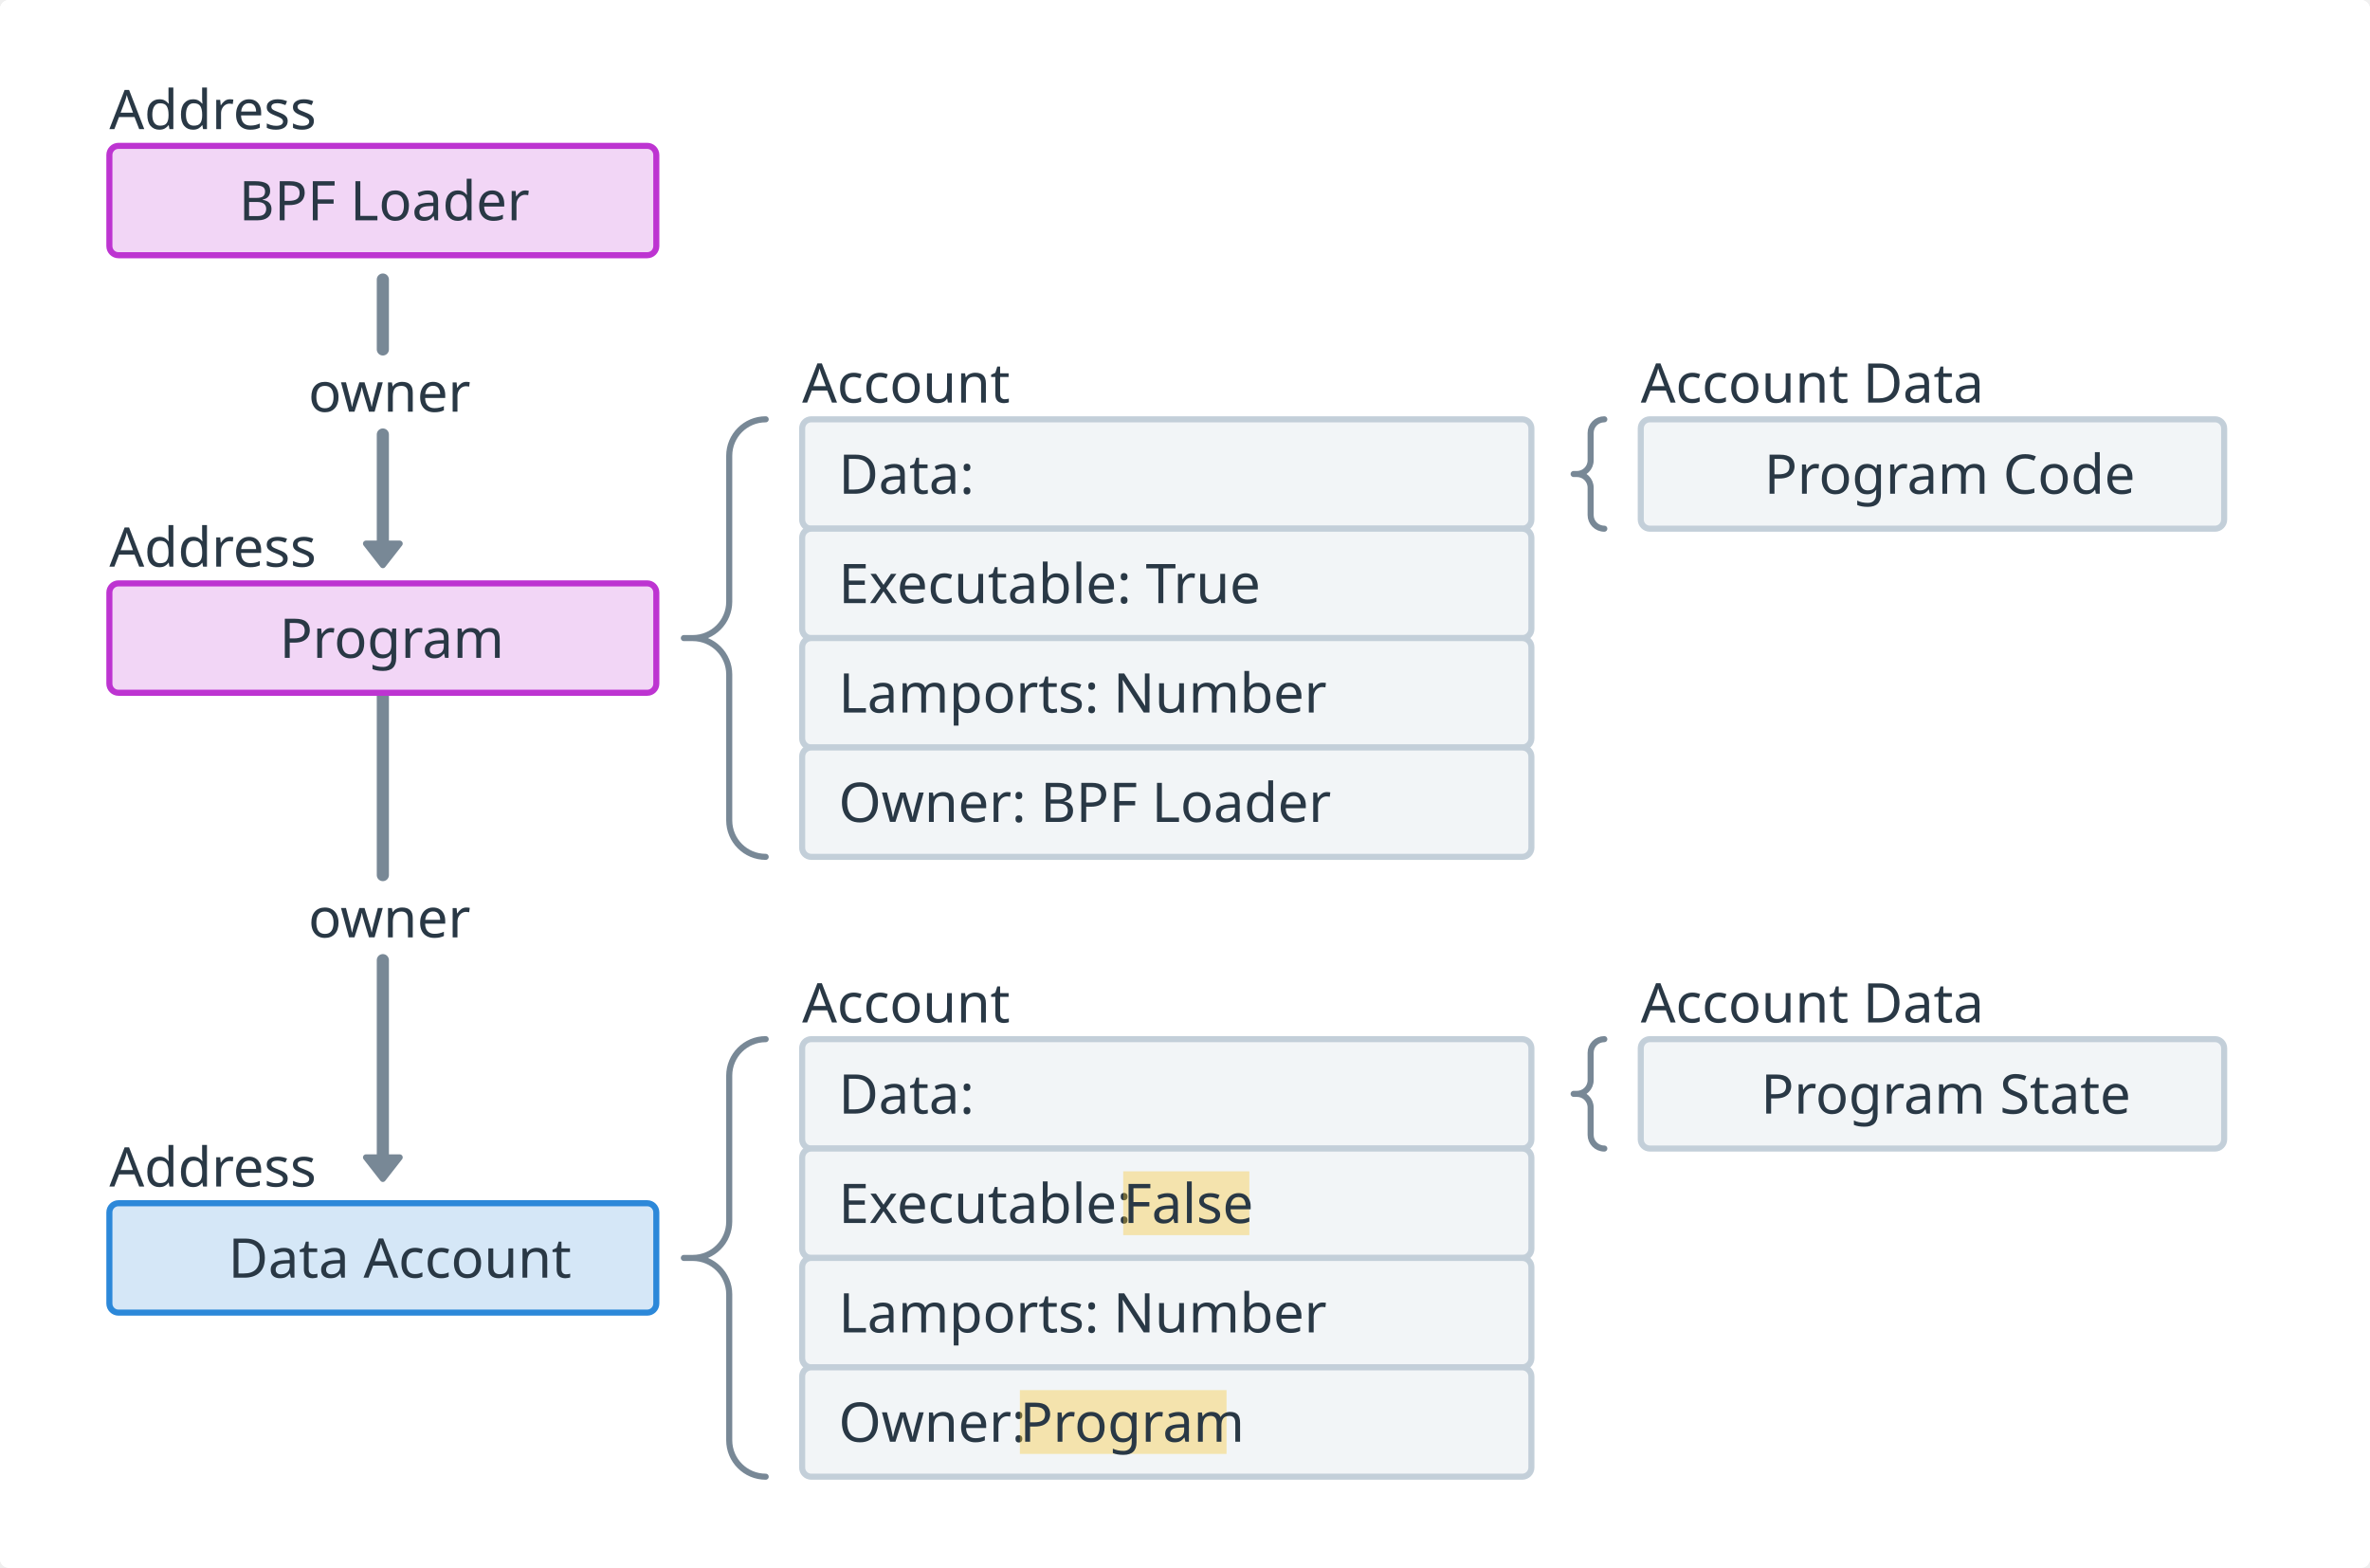
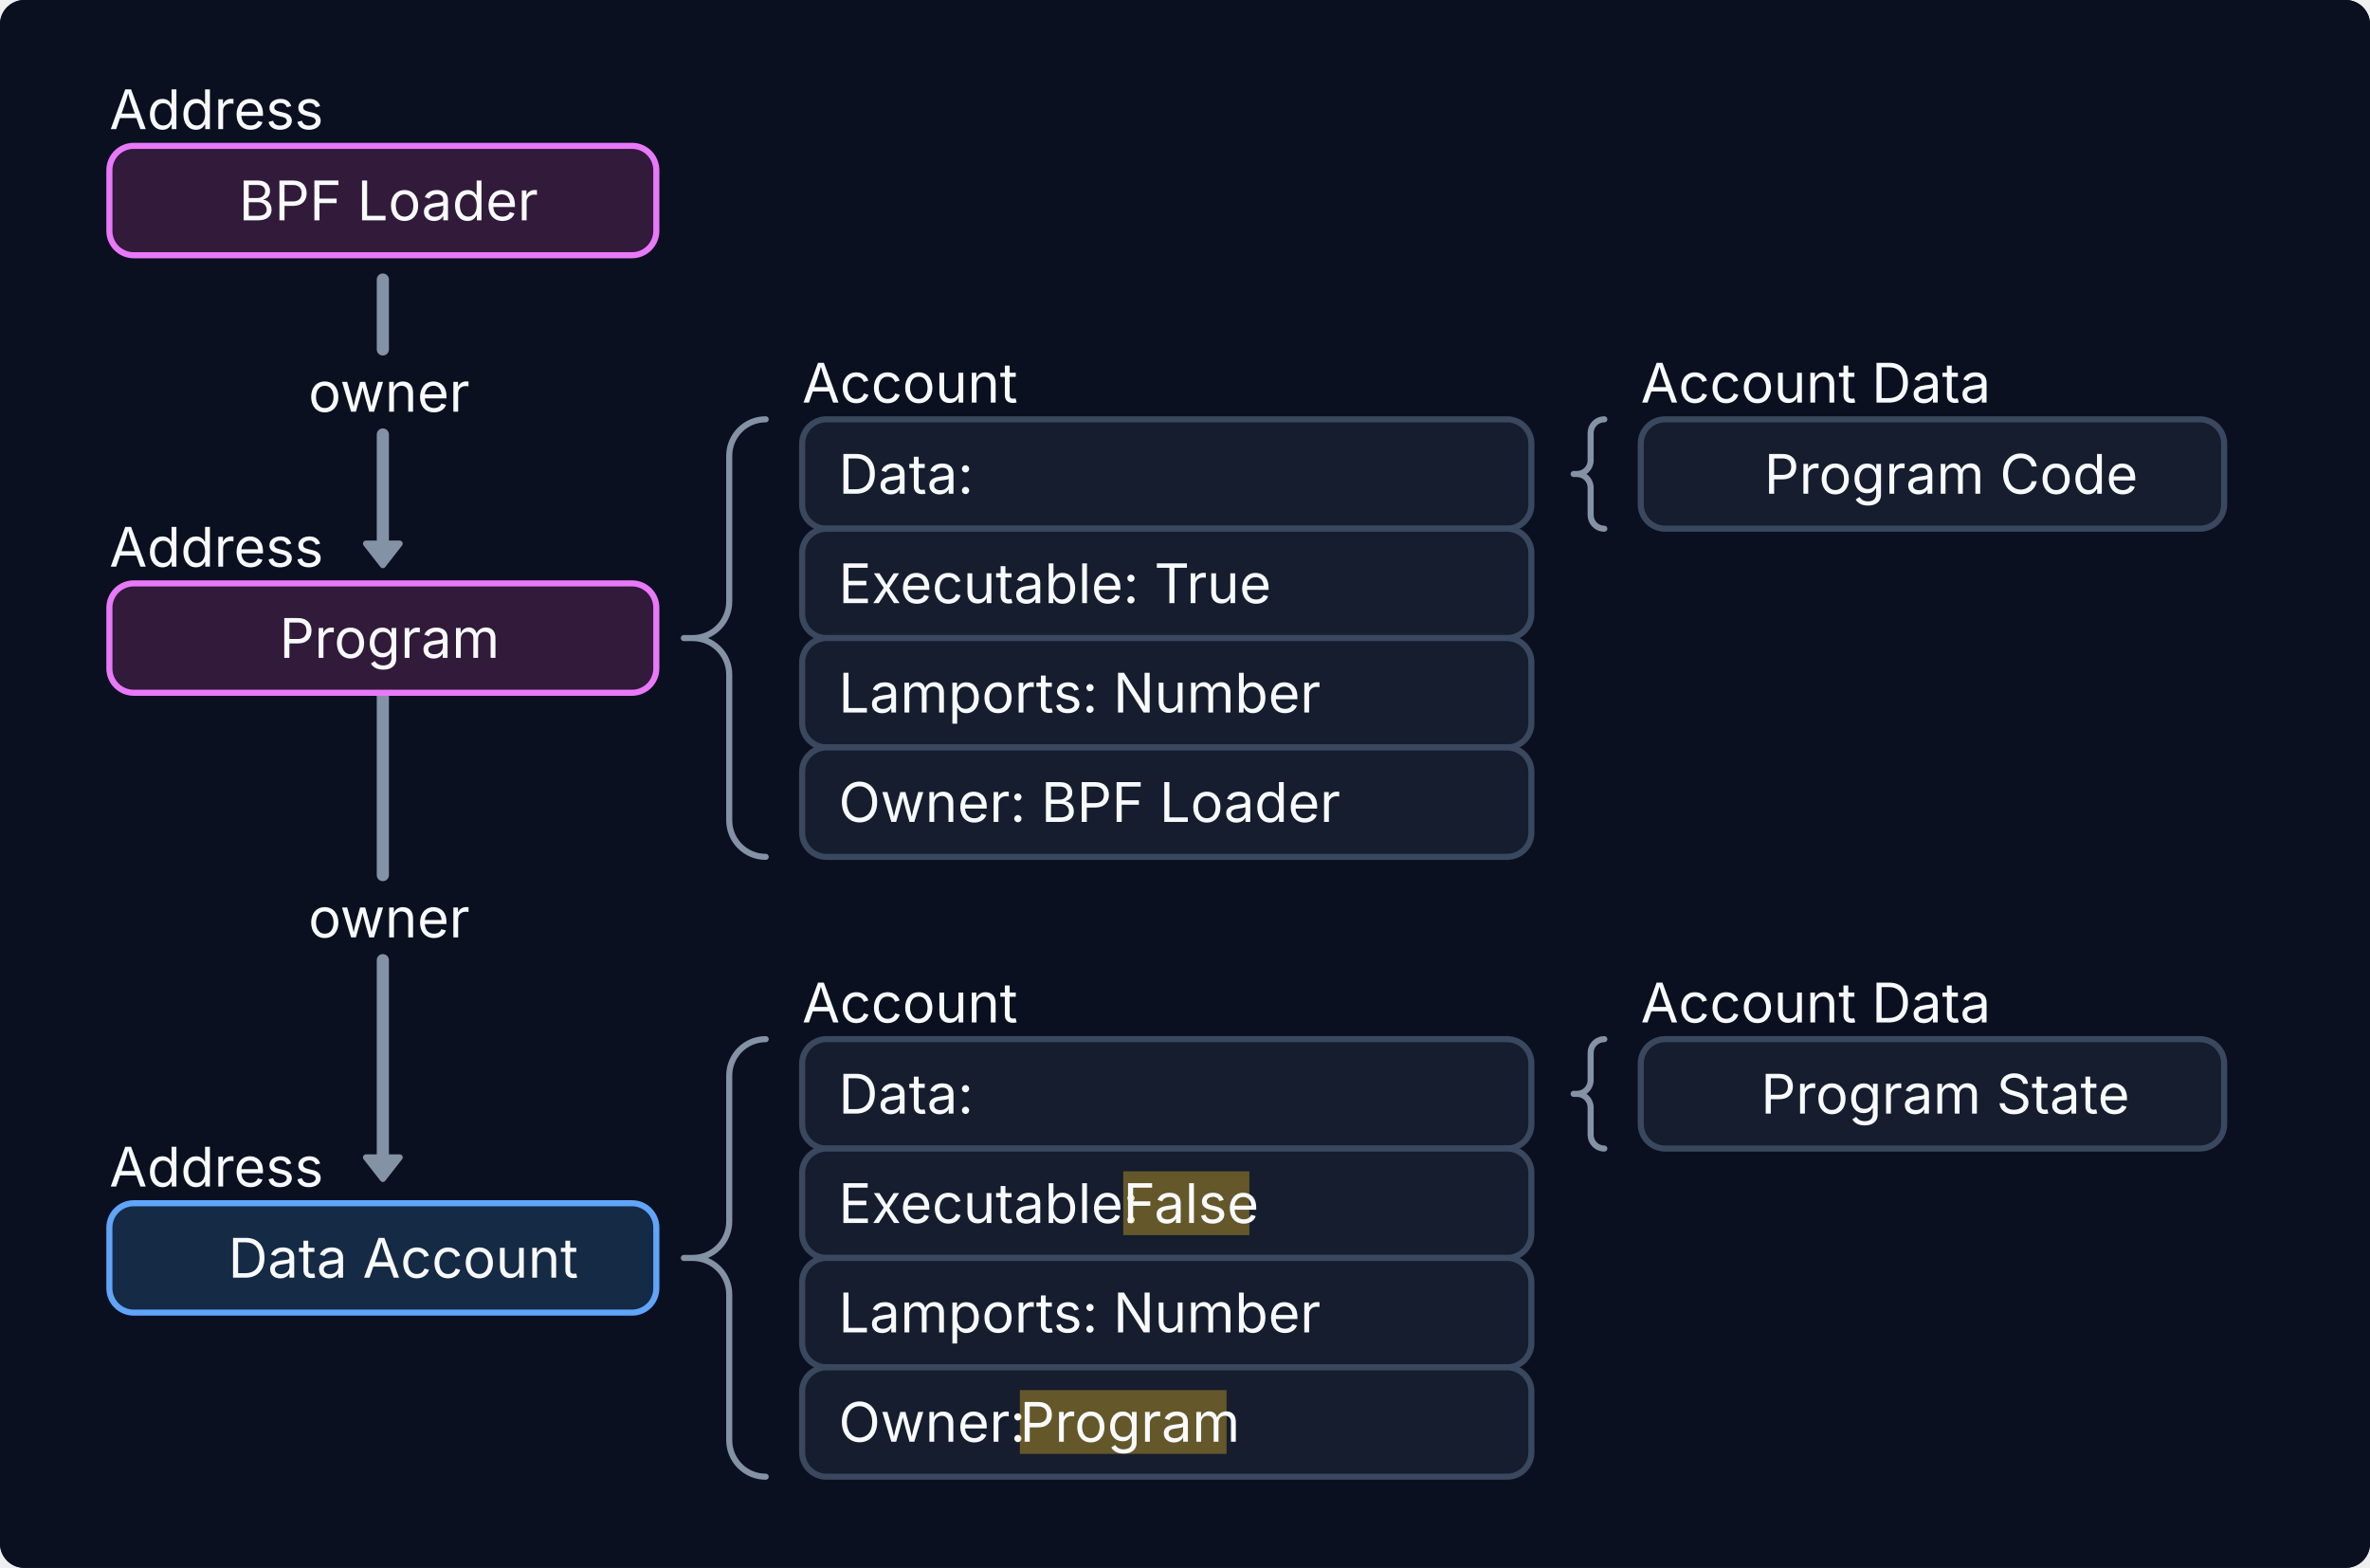
<svg xmlns="http://www.w3.org/2000/svg" version="1.1" viewBox="-168 72 780 516" width="780px" height="516px">
  <defs>
-     <style>@font-face{
-     font-family:"DIN Next";
-     font-weight: 400;
-     src:url("https://whimsical.com/fonts/139e8e25-0eea-4cb4-a5d4-79048803e73d.eot?#iefix");
-     src:url("https://whimsical.com/fonts/139e8e25-0eea-4cb4-a5d4-79048803e73d.eot?#iefix") format("eot"),url("https://whimsical.com/fonts/094b15e3-94bd-435b-a595-d40edfde661a.woff2") format("woff2"),url("https://whimsical.com/fonts/7e5fbe11-4858-4bd1-9ec6-a1d9f9d227aa.woff") format("woff"),url("https://whimsical.com/fonts/0f11eff9-9f05-46f5-9703-027c510065d7.ttf") format("truetype"),url("https://whimsical.com/fonts/48b61978-3f30-4274-823c-5cdcd1876918.svg#48b61978-3f30-4274-823c-5cdcd1876918") format("svg");
- }
- @font-face{
-     font-family:"DIN Next";
-     font-weight: 400;
-     font-style: italic;
-     src:url("https://whimsical.com/fonts/df24d5e8-5087-42fd-99b1-b16042d666c8.eot?#iefix");
-     src:url("https://whimsical.com/fonts/df24d5e8-5087-42fd-99b1-b16042d666c8.eot?#iefix") format("eot"),url("https://whimsical.com/fonts/46251881-ffe9-4bfb-99c7-d6ce3bebaf3e.woff2") format("woff2"),url("https://whimsical.com/fonts/790ebbf2-62c5-4a32-946f-99d405f9243e.woff") format("woff"),url("https://whimsical.com/fonts/d28199e6-0f4a-42df-97f4-606701c6f75a.ttf") format("truetype"),url("https://whimsical.com/fonts/37a462c0-d86e-492c-b9ab-35e6bd417f6c.svg#37a462c0-d86e-492c-b9ab-35e6bd417f6c") format("svg");
- }
- @font-face{
-     font-weight: 500;
-     font-family:"DIN Next";
-     src:url("https://whimsical.com/fonts/c5b058fc-55ce-4e06-a175-5c7d9a7e90f4.eot?#iefix");
-     src:url("https://whimsical.com/fonts/c5b058fc-55ce-4e06-a175-5c7d9a7e90f4.eot?#iefix") format("eot"),url("https://whimsical.com/fonts/7b29ae40-30ff-4f99-a2b9-cde88669fa2f.woff2") format("woff2"),url("https://whimsical.com/fonts/bf73077c-e354-4562-a085-f4703eb1d653.woff") format("woff"),url("https://whimsical.com/fonts/0ffa6947-5317-4d07-b525-14d08a028821.ttf") format("truetype"),url("https://whimsical.com/fonts/9e423e45-5450-4991-a157-dbe6cf61eb4e.svg#9e423e45-5450-4991-a157-dbe6cf61eb4e") format("svg");
- }
- @font-face{
-     font-family:"DIN Next";
-     font-weight: 500;
-     font-style: italic;
-     src:url("https://whimsical.com/fonts/9897c008-fd65-48a4-afc7-36de2fea97b9.eot?#iefix");
-     src:url("https://whimsical.com/fonts/9897c008-fd65-48a4-afc7-36de2fea97b9.eot?#iefix") format("eot"),url("https://whimsical.com/fonts/c7717981-647d-4b76-8817-33062e42d11f.woff2") format("woff2"),url("https://whimsical.com/fonts/b852cd4c-1255-40b1-a2be-73a9105b0155.woff") format("woff"),url("https://whimsical.com/fonts/821b00ad-e741-4e2d-af1a-85594367c8a2.ttf") format("truetype"),url("https://whimsical.com/fonts/d3e3b689-a6b0-45f2-b279-f5e194f87409.svg#d3e3b689-a6b0-45f2-b279-f5e194f87409") format("svg");
- }
- @font-face{
-     font-weight: 700;
-     font-family:"DIN Next";
-     src:url("https://whimsical.com/fonts/81cd3b08-fd39-4ae3-8d05-9d24709eba84.eot?#iefix");
-     src:url("https://whimsical.com/fonts/81cd3b08-fd39-4ae3-8d05-9d24709eba84.eot?#iefix") format("eot"),url("https://whimsical.com/fonts/31704504-4671-47a6-a61e-397f07410d91.woff2") format("woff2"),url("https://whimsical.com/fonts/b8a280da-481f-44a0-8d9c-1bc64bd7227c.woff") format("woff"),url("https://whimsical.com/fonts/276d122a-0fab-447b-9fc0-5d7fb0eafce2.ttf") format("truetype"),url("https://whimsical.com/fonts/8fb8273a-8213-4928-808b-b5bfaf3fd7e9.svg#8fb8273a-8213-4928-808b-b5bfaf3fd7e9") format("svg");
- }
- @font-face{
-     font-family:"DIN Next";
-     font-weight: 700;
-     font-style: italic;
-     src:url("https://whimsical.com/fonts/00cc6df3-ed32-4004-8dd8-1c576600a408.eot?#iefix");
-     src:url("https://whimsical.com/fonts/00cc6df3-ed32-4004-8dd8-1c576600a408.eot?#iefix") format("eot"),url("https://whimsical.com/fonts/4132c4c8-680c-4d6d-9251-a2da38503bbd.woff2") format("woff2"),url("https://whimsical.com/fonts/366401fe-6df4-47be-8f55-8a411cff0dd2.woff") format("woff"),url("https://whimsical.com/fonts/dbe4f7ba-fc16-44a6-a577-571620e9edaf.ttf") format("truetype"),url("https://whimsical.com/fonts/f874edca-ee87-4ccf-8b1d-921fbc3c1c36.svg#f874edca-ee87-4ccf-8b1d-921fbc3c1c36") format("svg");
- }
- 
- @font-face {
-     font-family: 'PFDINMonoPro';
-     src:url('https://whimsical.com/fonts/PFDINMonoPro-Regular.woff') format('woff');
-     font-weight: 400;
- }
- @font-face {
-     font-family: 'PFDINMonoPro';
-     src:url('https://whimsical.com/fonts/PFDINMonoPro-Italic.woff') format('woff');
-     font-style: italic;
-     font-weight: 400;
- }
- @font-face {
-     font-family: 'PFDINMonoPro';
-     src:url('https://whimsical.com/fonts/PFDINMonoPro-Bold.woff') format('woff');
-     font-weight: 700;
- }
- @font-face {
-     font-family: 'PFDINMonoPro';
-     src:url('https://whimsical.com/fonts/PFDINMonoPro-BoldItalic.woff') format('woff');
-     font-style: italic;
-     font-weight: 700;
- }
- * {-webkit-font-smoothing: auto; -moz-osx-font-smoothing: auto;}@media print { svg { width: 100%; height: 100%; } }</style>
+     <style>text{font-family:Diatype,Inter,ui-sans-serif,system-ui,sans-serif}</style>
    <g>
      <filter id="white-fill-shadow" y="-50%" height="200%">
        <feDropShadow dx="0" dy="2" stdDeviation="6" flood-opacity="0.03" flood-color="#000000" />
      </filter>
      <filter id="light-gray-fill-shadow" y="-50%" height="200%">
        <feDropShadow dx="0" dy="2" stdDeviation="6" flood-opacity="0.09" flood-color="#000000" />
      </filter>
      <filter id="yellow-fill-shadow" y="-50%" height="200%">
        <feDropShadow dx="0" dy="2" stdDeviation="6" flood-opacity="0.12" flood-color="#000000" />
      </filter>
      <filter id="fill-shadow" y="-50%" height="200%">
        <feDropShadow dx="0" dy="2" stdDeviation="6" flood-opacity="0.16" flood-color="#000000" />
      </filter>
      <filter id="frame-shadow" y="-50%" height="200%">
        <feDropShadow dx="0" dy="3" stdDeviation="8" flood-opacity="0.06" flood-color="#000000" />
      </filter>
      <filter id="button-shadow" y="-50%" height="200%">
        <feDropShadow dx="0" dy="2" stdDeviation="6" flood-opacity="0.03" flood-color="#000000" />
      </filter>
      <filter id="button-hover-shadow" y="-50%" height="200%">
        <feDropShadow dx="0" dy="2" stdDeviation="6" flood-opacity="0.08" flood-color="#000000" />
      </filter>
      <filter id="badge-shadow" y="-50%" height="200%">
        <feDropShadow dx="0" dy="2" stdDeviation="6" flood-opacity="0.08" flood-color="#000000" />
      </filter>
    </g>
  </defs>
  <g>
-     <rect x="-168" y="72" width="780" height="516" rx="3" ry="3" fill="#FFFFFF" filter="url(#white-fill-shadow)" />
+     <rect x="-168" y="72" width="780" height="516" rx="8" ry="8" fill="#0b1020" filter="url(#white-fill-shadow)" />
    <g>
-       <rect x="-168" y="72" width="780" height="516" rx="3" ry="3" fill="#FFFFFF" />
+       <rect x="-168" y="72" width="780" height="516" rx="8" ry="8" fill="#0b1020" />
    </g>
    <g>
      <g>
        <g class="content">
          <g>
            <g>
              <g>
                <g>
                  <g />
-                   <text fill="#293845" hover-props="{}">
-                     <tspan x="96" y="348.5" font-family="DIN Next, system-ui, sans-serif" font-size="18" font-style="normal" font-weight="normal">Account</tspan>
-                   </text>
-                 </g>
-               </g>
-             </g>
-           </g>
-         </g>
-       </g>
-       <g>
-         <g class="content">
-           <g>
-             <g>
-               <g>
-                 <g>
-                   <g />
-                   <text fill="#293845" hover-props="{}">
-                     <tspan x="-132" y="258.5" font-family="DIN Next, system-ui, sans-serif" font-size="18" font-style="normal" font-weight="normal">Address</tspan>
-                   </text>
-                 </g>
-               </g>
-             </g>
-           </g>
-         </g>
-       </g>
-       <g>
-         <g class="content">
-           <g>
-             <g>
-               <g>
-                 <g>
-                   <g />
-                   <text fill="#293845" hover-props="{}">
-                     <tspan x="-132" y="114.5" font-family="DIN Next, system-ui, sans-serif" font-size="18" font-style="normal" font-weight="normal">Address</tspan>
-                   </text>
-                 </g>
-               </g>
-             </g>
-           </g>
-         </g>
-       </g>
-       <g>
-         <g class="content">
-           <g>
-             <g>
-               <g>
-                 <g>
-                   <g />
-                   <text fill="#293845" hover-props="{}">
-                     <tspan x="96" y="204.5" font-family="DIN Next, system-ui, sans-serif" font-size="18" font-style="normal" font-weight="normal">Account</tspan>
+                   <text fill="#f8fafc" hover-props="{}">
+                     <tspan x="96" y="348.5" font-family="Diatype,Inter,ui-sans-serif,system-ui,sans-serif" font-size="18" font-style="normal" font-weight="normal">Account</tspan>
+                   </text>
+                 </g>
+               </g>
+             </g>
+           </g>
+         </g>
+       </g>
+       <g>
+         <g class="content">
+           <g>
+             <g>
+               <g>
+                 <g>
+                   <g />
+                   <text fill="#f8fafc" hover-props="{}">
+                     <tspan x="-132" y="258.5" font-family="Diatype,Inter,ui-sans-serif,system-ui,sans-serif" font-size="18" font-style="normal" font-weight="normal">Address</tspan>
+                   </text>
+                 </g>
+               </g>
+             </g>
+           </g>
+         </g>
+       </g>
+       <g>
+         <g class="content">
+           <g>
+             <g>
+               <g>
+                 <g>
+                   <g />
+                   <text fill="#f8fafc" hover-props="{}">
+                     <tspan x="-132" y="114.5" font-family="Diatype,Inter,ui-sans-serif,system-ui,sans-serif" font-size="18" font-style="normal" font-weight="normal">Address</tspan>
+                   </text>
+                 </g>
+               </g>
+             </g>
+           </g>
+         </g>
+       </g>
+       <g>
+         <g class="content">
+           <g>
+             <g>
+               <g>
+                 <g>
+                   <g />
+                   <text fill="#f8fafc" hover-props="{}">
+                     <tspan x="96" y="204.5" font-family="Diatype,Inter,ui-sans-serif,system-ui,sans-serif" font-size="18" font-style="normal" font-weight="normal">Account</tspan>
                  </text>
                </g>
              </g>
            </g>
          </g>
        </g>
      </g>
      <g>
        <g>
          <path d="M84,210c-6.627,0 -12,5.373 -12,12c0,6.627 0,41.373 0,48c0,6.627 -5.373,12 -12,12c-6.627,0 0,0 0,0c0,0 -6.627,0 0,0c6.627,0 12,5.373 12,12c0,6.627 0,41.373 0,48c0,6.627 5.373,12 12,12" fill="rgba(0,0,0,0)" />
-           <path d="M84,210c-6.627,0 -12,5.373 -12,12c0,6.627 0,41.373 0,48c0,6.627 -5.373,12 -12,12c-6.627,0 0,0 0,0c0,0 -6.627,0 0,0c6.627,0 12,5.373 12,12c0,6.627 0,41.373 0,48c0,6.627 5.373,12 12,12" fill="none" stroke="#788896" stroke-linecap="round" stroke-linejoin="round" stroke-width="2" />
-         </g>
-       </g>
-       <g>
-         <g>
-           <rect x="96" y="210" width="240" height="36" rx="3" ry="3" fill="#F2F5F7" />
-           <rect y="210" rx="3" stroke="#C3CFD9" fill="none" stroke-linejoin="round" width="240" stroke-linecap="round" stroke-width="2" x="96" ry="3" height="36" />
-           <g class="content">
-             <g>
-               <g>
-                 <g>
-                   <g>
-                     <g />
-                     <text fill="#293845" hover-props="{}">
-                       <tspan x="108" y="234.5" font-family="DIN Next, system-ui, sans-serif" font-size="18" font-style="normal" font-weight="normal">Data:</tspan>
-                     </text>
-                   </g>
-                 </g>
-               </g>
-             </g>
-           </g>
-         </g>
-       </g>
-       <g>
-         <g>
-           <rect x="96" y="246" width="240" height="36" rx="3" ry="3" fill="#F2F5F7" />
-           <rect y="246" rx="3" stroke="#C3CFD9" fill="none" stroke-linejoin="round" width="240" stroke-linecap="round" stroke-width="2" x="96" ry="3" height="36" />
-           <g class="content">
-             <g>
-               <g>
-                 <g>
-                   <g>
-                     <g />
-                     <text fill="#293845" hover-props="{}">
-                       <tspan x="108" y="270.5" font-family="DIN Next, system-ui, sans-serif" font-size="18" font-style="normal" font-weight="normal">Executable: True</tspan>
-                     </text>
-                   </g>
-                 </g>
-               </g>
-             </g>
-           </g>
-         </g>
-       </g>
-       <g>
-         <g>
-           <rect x="96" y="282" width="240" height="36" rx="3" ry="3" fill="#F2F5F7" />
-           <rect y="282" rx="3" stroke="#C3CFD9" fill="none" stroke-linejoin="round" width="240" stroke-linecap="round" stroke-width="2" x="96" ry="3" height="36" />
-           <g class="content">
-             <g>
-               <g>
-                 <g>
-                   <g>
-                     <g />
-                     <text fill="#293845" hover-props="{}">
-                       <tspan x="108" y="306.5" font-family="DIN Next, system-ui, sans-serif" font-size="18" font-style="normal" font-weight="normal">Lamports: Number</tspan>
-                     </text>
-                   </g>
-                 </g>
-               </g>
-             </g>
-           </g>
-         </g>
-       </g>
-       <g>
-         <g>
-           <rect x="96" y="318" width="240" height="36" rx="3" ry="3" fill="#F2F5F7" />
-           <rect y="318" rx="3" stroke="#C3CFD9" fill="none" stroke-linejoin="round" width="240" stroke-linecap="round" stroke-width="2" x="96" ry="3" height="36" />
-           <g class="content">
-             <g>
-               <g>
-                 <g>
-                   <g>
-                     <g />
-                     <text fill="#293845" hover-props="{}">
-                       <tspan x="108" y="342.5" font-family="DIN Next, system-ui, sans-serif" font-size="18" font-style="normal" font-weight="normal">Owner: BPF Loader</tspan>
-                     </text>
-                   </g>
-                 </g>
-               </g>
-             </g>
-           </g>
-         </g>
-       </g>
-       <g>
-         <g>
-           <rect x="-132" y="120" width="180" height="36" rx="3" ry="3" fill="#f2d6f6" />
-           <rect y="120" rx="3" stroke="#BD34D1" fill="none" stroke-linejoin="round" width="180" stroke-linecap="round" stroke-width="2" x="-132" ry="3" height="36" />
-           <g class="content">
-             <g>
-               <g>
-                 <g>
-                   <g>
-                     <g />
-                     <text fill="#293845" hover-props="{}">
-                       <tspan x="-89.385" y="144.5" font-family="DIN Next, system-ui, sans-serif" font-size="18" font-style="normal" font-weight="normal">BPF Loader </tspan>
+           <path d="M84,210c-6.627,0 -12,5.373 -12,12c0,6.627 0,41.373 0,48c0,6.627 -5.373,12 -12,12c-6.627,0 0,0 0,0c0,0 -6.627,0 0,0c6.627,0 12,5.373 12,12c0,6.627 0,41.373 0,48c0,6.627 5.373,12 12,12" fill="none" stroke="#8492a6" stroke-linecap="round" stroke-linejoin="round" stroke-width="2" />
+         </g>
+       </g>
+       <g>
+         <g>
+           <rect x="96" y="210" width="240" height="36" rx="8" ry="8" fill="#151d2e" />
+           <rect y="210" rx="8" stroke="#3a485f" fill="none" stroke-linejoin="round" width="240" stroke-linecap="round" stroke-width="2" x="96" ry="8" height="36" />
+           <g class="content">
+             <g>
+               <g>
+                 <g>
+                   <g>
+                     <g />
+                     <text fill="#f8fafc" hover-props="{}">
+                       <tspan x="108" y="234.5" font-family="Diatype,Inter,ui-sans-serif,system-ui,sans-serif" font-size="18" font-style="normal" font-weight="normal">Data:</tspan>
+                     </text>
+                   </g>
+                 </g>
+               </g>
+             </g>
+           </g>
+         </g>
+       </g>
+       <g>
+         <g>
+           <rect x="96" y="246" width="240" height="36" rx="8" ry="8" fill="#151d2e" />
+           <rect y="246" rx="8" stroke="#3a485f" fill="none" stroke-linejoin="round" width="240" stroke-linecap="round" stroke-width="2" x="96" ry="8" height="36" />
+           <g class="content">
+             <g>
+               <g>
+                 <g>
+                   <g>
+                     <g />
+                     <text fill="#f8fafc" hover-props="{}">
+                       <tspan x="108" y="270.5" font-family="Diatype,Inter,ui-sans-serif,system-ui,sans-serif" font-size="18" font-style="normal" font-weight="normal">Executable: True</tspan>
+                     </text>
+                   </g>
+                 </g>
+               </g>
+             </g>
+           </g>
+         </g>
+       </g>
+       <g>
+         <g>
+           <rect x="96" y="282" width="240" height="36" rx="8" ry="8" fill="#151d2e" />
+           <rect y="282" rx="8" stroke="#3a485f" fill="none" stroke-linejoin="round" width="240" stroke-linecap="round" stroke-width="2" x="96" ry="8" height="36" />
+           <g class="content">
+             <g>
+               <g>
+                 <g>
+                   <g>
+                     <g />
+                     <text fill="#f8fafc" hover-props="{}">
+                       <tspan x="108" y="306.5" font-family="Diatype,Inter,ui-sans-serif,system-ui,sans-serif" font-size="18" font-style="normal" font-weight="normal">Lamports: Number</tspan>
+                     </text>
+                   </g>
+                 </g>
+               </g>
+             </g>
+           </g>
+         </g>
+       </g>
+       <g>
+         <g>
+           <rect x="96" y="318" width="240" height="36" rx="8" ry="8" fill="#151d2e" />
+           <rect y="318" rx="8" stroke="#3a485f" fill="none" stroke-linejoin="round" width="240" stroke-linecap="round" stroke-width="2" x="96" ry="8" height="36" />
+           <g class="content">
+             <g>
+               <g>
+                 <g>
+                   <g>
+                     <g />
+                     <text fill="#f8fafc" hover-props="{}">
+                       <tspan x="108" y="342.5" font-family="Diatype,Inter,ui-sans-serif,system-ui,sans-serif" font-size="18" font-style="normal" font-weight="normal">Owner: BPF Loader</tspan>
+                     </text>
+                   </g>
+                 </g>
+               </g>
+             </g>
+           </g>
+         </g>
+       </g>
+       <g>
+         <g>
+           <rect x="-132" y="120" width="180" height="36" rx="8" ry="8" fill="#321a3a" />
+           <rect y="120" rx="8" stroke="#e879f9" fill="none" stroke-linejoin="round" width="180" stroke-linecap="round" stroke-width="2" x="-132" ry="8" height="36" />
+           <g class="content">
+             <g>
+               <g>
+                 <g>
+                   <g>
+                     <g />
+                     <text fill="#f8fafc" hover-props="{}">
+                       <tspan x="-89.385" y="144.5" font-family="Diatype,Inter,ui-sans-serif,system-ui,sans-serif" font-size="18" font-style="normal" font-weight="normal">BPF Loader </tspan>
                    </text>
                  </g>
                </g>
              </g>
            </g>
          </g>
        </g>
      </g>
      <g>
        <g>
          <path d="M360,210c-2.485,0 -4.5,2.015 -4.5,4.5c0,2.485 0,6.515 0,9c0,2.485 -2.015,4.5 -4.5,4.5c-2.485,0 0,0 0,0c0,0 -2.485,0 0,0c2.485,0 4.5,2.015 4.5,4.5c0,2.485 0,6.515 0,9c0,2.485 2.015,4.5 4.5,4.5" fill="rgba(0,0,0,0)" />
-           <path d="M360,210c-2.485,0 -4.5,2.015 -4.5,4.5c0,2.485 0,6.515 0,9c0,2.485 -2.015,4.5 -4.5,4.5c-2.485,0 0,0 0,0c0,0 -2.485,0 0,0c2.485,0 4.5,2.015 4.5,4.5c0,2.485 0,6.515 0,9c0,2.485 2.015,4.5 4.5,4.5" fill="none" stroke="#788896" stroke-linecap="round" stroke-linejoin="round" stroke-width="2" />
-         </g>
-       </g>
-       <g>
-         <g>
-           <rect x="372" y="210" width="192" height="36" rx="3" ry="3" fill="#F2F5F7" />
-           <rect y="210" rx="3" stroke="#C3CFD9" fill="none" stroke-linejoin="round" width="192" stroke-linecap="round" stroke-width="2" x="372" ry="3" height="36" />
-           <g class="content">
-             <g>
-               <g>
-                 <g>
-                   <g>
-                     <g />
-                     <text fill="#293845" hover-props="{}">
-                       <tspan x="412.641" y="234.5" font-family="DIN Next, system-ui, sans-serif" font-size="18" font-style="normal" font-weight="normal">Program Code</tspan>
-                     </text>
-                   </g>
-                 </g>
-               </g>
-             </g>
-           </g>
-         </g>
-       </g>
-       <g>
-         <g class="content">
-           <g>
-             <g>
-               <g>
-                 <g>
-                   <g />
-                   <text fill="#293845" hover-props="{}">
-                     <tspan x="372" y="408.5" font-family="DIN Next, system-ui, sans-serif" font-size="18" font-style="normal" font-weight="normal">Account Data</tspan>
-                   </text>
-                 </g>
-               </g>
-             </g>
-           </g>
-         </g>
-       </g>
-       <g>
-         <g class="content">
-           <g>
-             <g>
-               <g>
-                 <g>
-                   <g />
-                   <text fill="#293845" hover-props="{}">
-                     <tspan x="372" y="204.5" font-family="DIN Next, system-ui, sans-serif" font-size="18" font-style="normal" font-weight="normal">Account Data</tspan>
-                   </text>
-                 </g>
-               </g>
-             </g>
-           </g>
-         </g>
-       </g>
-       <g>
-         <g>
-           <path d="M-42,164v23M-42,215v39" fill="none" stroke="#788896" stroke-linecap="round" stroke-linejoin="round" stroke-width="4" />
-           <polygon points="-36.459,250.908 -42,258 -47.541,250.908" fill="#788896" stroke="#788896" stroke-width="2" stroke-linecap="round" stroke-linejoin="round" />
-           <g class="content">
-             <g>
-               <g>
-                 <g>
-                   <g>
-                     <g />
-                     <text fill="#293845" hover-props="{}">
-                       <tspan x="-66.507" y="207.5" font-family="DIN Next, system-ui, sans-serif" font-size="18" font-style="normal" font-weight="normal">owner</tspan>
-                     </text>
-                   </g>
-                 </g>
-               </g>
-             </g>
-           </g>
-         </g>
-       </g>
-       <g>
-         <g class="content">
-           <g>
-             <g>
-               <g>
-                 <g>
-                   <g />
-                   <text fill="#293845" hover-props="{}">
-                     <tspan x="-132" y="462.5" font-family="DIN Next, system-ui, sans-serif" font-size="18" font-style="normal" font-weight="normal">Address</tspan>
-                   </text>
-                 </g>
-               </g>
-             </g>
-           </g>
-         </g>
-       </g>
-       <g>
-         <g>
-           <rect x="-132" y="468" width="180" height="36" rx="3" ry="3" fill="#d5e7f7" />
-           <rect y="468" rx="3" stroke="#2C88D9" fill="none" stroke-linejoin="round" width="180" stroke-linecap="round" stroke-width="2" x="-132" ry="3" height="36" />
-           <g class="content">
-             <g>
-               <g>
-                 <g>
-                   <g>
-                     <g />
-                     <text fill="#293845" hover-props="{}">
-                       <tspan x="-92.877" y="492.5" font-family="DIN Next, system-ui, sans-serif" font-size="18" font-style="normal" font-weight="normal">Data Account</tspan>
+           <path d="M360,210c-2.485,0 -4.5,2.015 -4.5,4.5c0,2.485 0,6.515 0,9c0,2.485 -2.015,4.5 -4.5,4.5c-2.485,0 0,0 0,0c0,0 -2.485,0 0,0c2.485,0 4.5,2.015 4.5,4.5c0,2.485 0,6.515 0,9c0,2.485 2.015,4.5 4.5,4.5" fill="none" stroke="#8492a6" stroke-linecap="round" stroke-linejoin="round" stroke-width="2" />
+         </g>
+       </g>
+       <g>
+         <g>
+           <rect x="372" y="210" width="192" height="36" rx="8" ry="8" fill="#151d2e" />
+           <rect y="210" rx="8" stroke="#3a485f" fill="none" stroke-linejoin="round" width="192" stroke-linecap="round" stroke-width="2" x="372" ry="8" height="36" />
+           <g class="content">
+             <g>
+               <g>
+                 <g>
+                   <g>
+                     <g />
+                     <text fill="#f8fafc" hover-props="{}">
+                       <tspan x="412.641" y="234.5" font-family="Diatype,Inter,ui-sans-serif,system-ui,sans-serif" font-size="18" font-style="normal" font-weight="normal">Program Code</tspan>
+                     </text>
+                   </g>
+                 </g>
+               </g>
+             </g>
+           </g>
+         </g>
+       </g>
+       <g>
+         <g class="content">
+           <g>
+             <g>
+               <g>
+                 <g>
+                   <g />
+                   <text fill="#f8fafc" hover-props="{}">
+                     <tspan x="372" y="408.5" font-family="Diatype,Inter,ui-sans-serif,system-ui,sans-serif" font-size="18" font-style="normal" font-weight="normal">Account Data</tspan>
+                   </text>
+                 </g>
+               </g>
+             </g>
+           </g>
+         </g>
+       </g>
+       <g>
+         <g class="content">
+           <g>
+             <g>
+               <g>
+                 <g>
+                   <g />
+                   <text fill="#f8fafc" hover-props="{}">
+                     <tspan x="372" y="204.5" font-family="Diatype,Inter,ui-sans-serif,system-ui,sans-serif" font-size="18" font-style="normal" font-weight="normal">Account Data</tspan>
+                   </text>
+                 </g>
+               </g>
+             </g>
+           </g>
+         </g>
+       </g>
+       <g>
+         <g>
+           <path d="M-42,164v23M-42,215v39" fill="none" stroke="#8492a6" stroke-linecap="round" stroke-linejoin="round" stroke-width="4" />
+           <polygon points="-36.459,250.908 -42,258 -47.541,250.908" fill="#8492a6" stroke="#8492a6" stroke-width="2" stroke-linecap="round" stroke-linejoin="round" />
+           <g class="content">
+             <g>
+               <g>
+                 <g>
+                   <g>
+                     <g />
+                     <text fill="#f8fafc" hover-props="{}">
+                       <tspan x="-66.507" y="207.5" font-family="Diatype,Inter,ui-sans-serif,system-ui,sans-serif" font-size="18" font-style="normal" font-weight="normal">owner</tspan>
+                     </text>
+                   </g>
+                 </g>
+               </g>
+             </g>
+           </g>
+         </g>
+       </g>
+       <g>
+         <g class="content">
+           <g>
+             <g>
+               <g>
+                 <g>
+                   <g />
+                   <text fill="#f8fafc" hover-props="{}">
+                     <tspan x="-132" y="462.5" font-family="Diatype,Inter,ui-sans-serif,system-ui,sans-serif" font-size="18" font-style="normal" font-weight="normal">Address</tspan>
+                   </text>
+                 </g>
+               </g>
+             </g>
+           </g>
+         </g>
+       </g>
+       <g>
+         <g>
+           <rect x="-132" y="468" width="180" height="36" rx="8" ry="8" fill="#152a44" />
+           <rect y="468" rx="8" stroke="#60a5fa" fill="none" stroke-linejoin="round" width="180" stroke-linecap="round" stroke-width="2" x="-132" ry="8" height="36" />
+           <g class="content">
+             <g>
+               <g>
+                 <g>
+                   <g>
+                     <g />
+                     <text fill="#f8fafc" hover-props="{}">
+                       <tspan x="-92.877" y="492.5" font-family="Diatype,Inter,ui-sans-serif,system-ui,sans-serif" font-size="18" font-style="normal" font-weight="normal">Data Account</tspan>
                    </text>
                  </g>
                </g>
              </g>
            </g>
          </g>
        </g>
      </g>
      <g>
        <g>
          <path d="M84,414c-6.627,0 -12,5.373 -12,12c0,6.627 0,41.373 0,48c0,6.627 -5.373,12 -12,12c-6.627,0 0,0 0,0c0,0 -6.627,0 0,0c6.627,0 12,5.373 12,12c0,6.627 0,41.373 0,48c0,6.627 5.373,12 12,12" fill="rgba(0,0,0,0)" />
-           <path d="M84,414c-6.627,0 -12,5.373 -12,12c0,6.627 0,41.373 0,48c0,6.627 -5.373,12 -12,12c-6.627,0 0,0 0,0c0,0 -6.627,0 0,0c6.627,0 12,5.373 12,12c0,6.627 0,41.373 0,48c0,6.627 5.373,12 12,12" fill="none" stroke="#788896" stroke-linecap="round" stroke-linejoin="round" stroke-width="2" />
-         </g>
-       </g>
-       <g>
-         <g>
-           <rect x="96" y="414" width="240" height="36" rx="3" ry="3" fill="#F2F5F7" />
-           <rect y="414" rx="3" stroke="#C3CFD9" fill="none" stroke-linejoin="round" width="240" stroke-linecap="round" stroke-width="2" x="96" ry="3" height="36" />
-           <g class="content">
-             <g>
-               <g>
-                 <g>
-                   <g>
-                     <g />
-                     <text fill="#293845" hover-props="{}">
-                       <tspan x="108" y="438.5" font-family="DIN Next, system-ui, sans-serif" font-size="18" font-style="normal" font-weight="normal">Data:</tspan>
-                     </text>
-                   </g>
-                 </g>
-               </g>
-             </g>
-           </g>
-         </g>
-       </g>
-       <g>
-         <g>
-           <rect x="96" y="450" width="240" height="36" rx="3" ry="3" fill="#F2F5F7" />
-           <rect y="450" rx="3" stroke="#C3CFD9" fill="none" stroke-linejoin="round" width="240" stroke-linecap="round" stroke-width="2" x="96" ry="3" height="36" />
-           <g class="content">
-             <g>
-               <g>
-                 <g>
-                   <g>
-                     <g />
-                     <text fill="#293845" hover-props="{}">
-                       <tspan x="108" y="474.5" font-family="DIN Next, system-ui, sans-serif" font-size="18" font-style="normal" font-weight="normal">Executable: </tspan>
+           <path d="M84,414c-6.627,0 -12,5.373 -12,12c0,6.627 0,41.373 0,48c0,6.627 -5.373,12 -12,12c-6.627,0 0,0 0,0c0,0 -6.627,0 0,0c6.627,0 12,5.373 12,12c0,6.627 0,41.373 0,48c0,6.627 5.373,12 12,12" fill="none" stroke="#8492a6" stroke-linecap="round" stroke-linejoin="round" stroke-width="2" />
+         </g>
+       </g>
+       <g>
+         <g>
+           <rect x="96" y="414" width="240" height="36" rx="8" ry="8" fill="#151d2e" />
+           <rect y="414" rx="8" stroke="#3a485f" fill="none" stroke-linejoin="round" width="240" stroke-linecap="round" stroke-width="2" x="96" ry="8" height="36" />
+           <g class="content">
+             <g>
+               <g>
+                 <g>
+                   <g>
+                     <g />
+                     <text fill="#f8fafc" hover-props="{}">
+                       <tspan x="108" y="438.5" font-family="Diatype,Inter,ui-sans-serif,system-ui,sans-serif" font-size="18" font-style="normal" font-weight="normal">Data:</tspan>
+                     </text>
+                   </g>
+                 </g>
+               </g>
+             </g>
+           </g>
+         </g>
+       </g>
+       <g>
+         <g>
+           <rect x="96" y="450" width="240" height="36" rx="8" ry="8" fill="#151d2e" />
+           <rect y="450" rx="8" stroke="#3a485f" fill="none" stroke-linejoin="round" width="240" stroke-linecap="round" stroke-width="2" x="96" ry="8" height="36" />
+           <g class="content">
+             <g>
+               <g>
+                 <g>
+                   <g>
+                     <g />
+                     <text fill="#f8fafc" hover-props="{}">
+                       <tspan x="108" y="474.5" font-family="Diatype,Inter,ui-sans-serif,system-ui,sans-serif" font-size="18" font-style="normal" font-weight="normal">Executable: </tspan>
                    </text>
                  </g>
                  <g id="12-1">
                    <g>
                      <g>
                        <g>
                          <path d="M 243.18 457.5 L 243.18 457.5 L 243.18 478.5 C 243.18 478.5  243.18 478.5  243.18 478.5 L 243.18 478.5 L 201.672 478.5 C 201.672 478.5  201.672 478.5  201.672 478.5 L 201.672 478.5 L 201.672 457.5 C 201.672 457.5  201.672 457.5  201.672 457.5 L 201.672 457.5 L 243.18 457.5 C 243.18 457.5  243.18 457.5  243.18 457.5 L 243.18 457.5 z" fill="rgba(247,195,36,0.35)" />
                        </g>
                      </g>
                      <g />
-                       <text fill="#293845" hover-props="{}">
-                         <tspan x="201.672" y="474.5" font-family="DIN Next, system-ui, sans-serif" font-size="18" font-style="normal" font-weight="normal">False</tspan>
+                       <text fill="#f8fafc" hover-props="{}">
+                         <tspan x="201.672" y="474.5" font-family="Diatype,Inter,ui-sans-serif,system-ui,sans-serif" font-size="18" font-style="normal" font-weight="normal">False</tspan>
                      </text>
                    </g>
                  </g>
                </g>
              </g>
            </g>
          </g>
        </g>
      </g>
      <g>
        <g>
-           <rect x="96" y="486" width="240" height="36" rx="3" ry="3" fill="#F2F5F7" />
-           <rect y="486" rx="3" stroke="#C3CFD9" fill="none" stroke-linejoin="round" width="240" stroke-linecap="round" stroke-width="2" x="96" ry="3" height="36" />
-           <g class="content">
-             <g>
-               <g>
-                 <g>
-                   <g>
-                     <g />
-                     <text fill="#293845" hover-props="{}">
-                       <tspan x="108" y="510.5" font-family="DIN Next, system-ui, sans-serif" font-size="18" font-style="normal" font-weight="normal">Lamports: Number</tspan>
-                     </text>
-                   </g>
-                 </g>
-               </g>
-             </g>
-           </g>
-         </g>
-       </g>
-       <g>
-         <g>
-           <rect x="96" y="522" width="240" height="36" rx="3" ry="3" fill="#F2F5F7" />
-           <rect y="522" rx="3" stroke="#C3CFD9" fill="none" stroke-linejoin="round" width="240" stroke-linecap="round" stroke-width="2" x="96" ry="3" height="36" />
-           <g class="content">
-             <g>
-               <g>
-                 <g>
-                   <g>
-                     <g />
-                     <text fill="#293845" hover-props="{}">
-                       <tspan x="108" y="546.5" font-family="DIN Next, system-ui, sans-serif" font-size="18" font-style="normal" font-weight="normal">Owner: </tspan>
+           <rect x="96" y="486" width="240" height="36" rx="8" ry="8" fill="#151d2e" />
+           <rect y="486" rx="8" stroke="#3a485f" fill="none" stroke-linejoin="round" width="240" stroke-linecap="round" stroke-width="2" x="96" ry="8" height="36" />
+           <g class="content">
+             <g>
+               <g>
+                 <g>
+                   <g>
+                     <g />
+                     <text fill="#f8fafc" hover-props="{}">
+                       <tspan x="108" y="510.5" font-family="Diatype,Inter,ui-sans-serif,system-ui,sans-serif" font-size="18" font-style="normal" font-weight="normal">Lamports: Number</tspan>
+                     </text>
+                   </g>
+                 </g>
+               </g>
+             </g>
+           </g>
+         </g>
+       </g>
+       <g>
+         <g>
+           <rect x="96" y="522" width="240" height="36" rx="8" ry="8" fill="#151d2e" />
+           <rect y="522" rx="8" stroke="#3a485f" fill="none" stroke-linejoin="round" width="240" stroke-linecap="round" stroke-width="2" x="96" ry="8" height="36" />
+           <g class="content">
+             <g>
+               <g>
+                 <g>
+                   <g>
+                     <g />
+                     <text fill="#f8fafc" hover-props="{}">
+                       <tspan x="108" y="546.5" font-family="Diatype,Inter,ui-sans-serif,system-ui,sans-serif" font-size="18" font-style="normal" font-weight="normal">Owner: </tspan>
                    </text>
                  </g>
                  <g id="12-1">
                    <g>
                      <g>
                        <g>
                          <path d="M 235.674 529.5 L 235.674 529.5 L 235.674 550.5 C 235.674 550.5  235.674 550.5  235.674 550.5 L 235.674 550.5 L 167.651 550.5 C 167.651 550.5  167.651 550.5  167.651 550.5 L 167.651 550.5 L 167.651 529.5 C 167.651 529.5  167.651 529.5  167.651 529.5 L 167.651 529.5 L 235.674 529.5 C 235.674 529.5  235.674 529.5  235.674 529.5 L 235.674 529.5 z" fill="rgba(247,195,36,0.35)" />
                        </g>
                      </g>
                      <g />
-                       <text fill="#293845" hover-props="{}">
-                         <tspan x="167.651" y="546.5" font-family="DIN Next, system-ui, sans-serif" font-size="18" font-style="normal" font-weight="normal">Program</tspan>
+                       <text fill="#f8fafc" hover-props="{}">
+                         <tspan x="167.651" y="546.5" font-family="Diatype,Inter,ui-sans-serif,system-ui,sans-serif" font-size="18" font-style="normal" font-weight="normal">Program</tspan>
                      </text>
                    </g>
                  </g>
                </g>
              </g>
            </g>
          </g>
        </g>
      </g>
      <g>
        <g class="content">
          <g>
            <g>
              <g>
                <g>
                  <g />
-                   <text fill="#293845" hover-props="{}">
-                     <tspan x="96" y="408.5" font-family="DIN Next, system-ui, sans-serif" font-size="18" font-style="normal" font-weight="normal">Account</tspan>
-                   </text>
-                 </g>
-               </g>
-             </g>
-           </g>
-         </g>
-       </g>
-       <g>
-         <g>
-           <path d="M-42,300v60M-42,388v68" fill="none" stroke="#788896" stroke-linecap="round" stroke-linejoin="round" stroke-width="4" />
-           <polygon points="-36.459,452.908 -42,460 -47.541,452.908" fill="#788896" stroke="#788896" stroke-width="2" stroke-linecap="round" stroke-linejoin="round" />
-           <g class="content">
-             <g>
-               <g>
-                 <g>
-                   <g>
-                     <g />
-                     <text fill="#293845" hover-props="{}">
-                       <tspan x="-66.507" y="380.5" font-family="DIN Next, system-ui, sans-serif" font-size="18" font-style="normal" font-weight="normal">owner</tspan>
+                   <text fill="#f8fafc" hover-props="{}">
+                     <tspan x="96" y="408.5" font-family="Diatype,Inter,ui-sans-serif,system-ui,sans-serif" font-size="18" font-style="normal" font-weight="normal">Account</tspan>
+                   </text>
+                 </g>
+               </g>
+             </g>
+           </g>
+         </g>
+       </g>
+       <g>
+         <g>
+           <path d="M-42,300v60M-42,388v68" fill="none" stroke="#8492a6" stroke-linecap="round" stroke-linejoin="round" stroke-width="4" />
+           <polygon points="-36.459,452.908 -42,460 -47.541,452.908" fill="#8492a6" stroke="#8492a6" stroke-width="2" stroke-linecap="round" stroke-linejoin="round" />
+           <g class="content">
+             <g>
+               <g>
+                 <g>
+                   <g>
+                     <g />
+                     <text fill="#f8fafc" hover-props="{}">
+                       <tspan x="-66.507" y="380.5" font-family="Diatype,Inter,ui-sans-serif,system-ui,sans-serif" font-size="18" font-style="normal" font-weight="normal">owner</tspan>
                    </text>
                  </g>
                </g>
              </g>
            </g>
          </g>
        </g>
      </g>
      <g>
        <g>
          <path d="M360,414c-2.485,0 -4.5,2.015 -4.5,4.5c0,2.485 0,6.515 0,9c0,2.485 -2.015,4.5 -4.5,4.5c-2.485,0 0,0 0,0c0,0 -2.485,0 0,0c2.485,0 4.5,2.015 4.5,4.5c0,2.485 0,6.515 0,9c0,2.485 2.015,4.5 4.5,4.5" fill="rgba(0,0,0,0)" />
-           <path d="M360,414c-2.485,0 -4.5,2.015 -4.5,4.5c0,2.485 0,6.515 0,9c0,2.485 -2.015,4.5 -4.5,4.5c-2.485,0 0,0 0,0c0,0 -2.485,0 0,0c2.485,0 4.5,2.015 4.5,4.5c0,2.485 0,6.515 0,9c0,2.485 2.015,4.5 4.5,4.5" fill="none" stroke="#788896" stroke-linecap="round" stroke-linejoin="round" stroke-width="2" />
-         </g>
-       </g>
-       <g>
-         <g>
-           <rect x="372" y="414" width="192" height="36" rx="3" ry="3" fill="#F2F5F7" />
-           <rect y="414" rx="3" stroke="#C3CFD9" fill="none" stroke-linejoin="round" width="192" stroke-linecap="round" stroke-width="2" x="372" ry="3" height="36" />
-           <g class="content">
-             <g>
-               <g>
-                 <g>
-                   <g>
-                     <g />
-                     <text fill="#293845" hover-props="{}">
-                       <tspan x="411.542" y="438.5" font-family="DIN Next, system-ui, sans-serif" font-size="18" font-style="normal" font-weight="normal">Program State</tspan>
-                     </text>
-                   </g>
-                 </g>
-               </g>
-             </g>
-           </g>
-         </g>
-       </g>
-       <g>
-         <g>
-           <rect x="-132" y="264" width="180" height="36" rx="3" ry="3" fill="#f2d6f6" />
-           <rect y="264" rx="3" stroke="#BD34D1" fill="none" stroke-linejoin="round" width="180" stroke-linecap="round" stroke-width="2" x="-132" ry="3" height="36" />
-           <g class="content">
-             <g>
-               <g>
-                 <g>
-                   <g>
-                     <g />
-                     <text fill="#293845" hover-props="{}">
-                       <tspan x="-76.011" y="288.5" font-family="DIN Next, system-ui, sans-serif" font-size="18" font-style="normal" font-weight="normal">Program</tspan>
+           <path d="M360,414c-2.485,0 -4.5,2.015 -4.5,4.5c0,2.485 0,6.515 0,9c0,2.485 -2.015,4.5 -4.5,4.5c-2.485,0 0,0 0,0c0,0 -2.485,0 0,0c2.485,0 4.5,2.015 4.5,4.5c0,2.485 0,6.515 0,9c0,2.485 2.015,4.5 4.5,4.5" fill="none" stroke="#8492a6" stroke-linecap="round" stroke-linejoin="round" stroke-width="2" />
+         </g>
+       </g>
+       <g>
+         <g>
+           <rect x="372" y="414" width="192" height="36" rx="8" ry="8" fill="#151d2e" />
+           <rect y="414" rx="8" stroke="#3a485f" fill="none" stroke-linejoin="round" width="192" stroke-linecap="round" stroke-width="2" x="372" ry="8" height="36" />
+           <g class="content">
+             <g>
+               <g>
+                 <g>
+                   <g>
+                     <g />
+                     <text fill="#f8fafc" hover-props="{}">
+                       <tspan x="411.542" y="438.5" font-family="Diatype,Inter,ui-sans-serif,system-ui,sans-serif" font-size="18" font-style="normal" font-weight="normal">Program State</tspan>
+                     </text>
+                   </g>
+                 </g>
+               </g>
+             </g>
+           </g>
+         </g>
+       </g>
+       <g>
+         <g>
+           <rect x="-132" y="264" width="180" height="36" rx="8" ry="8" fill="#321a3a" />
+           <rect y="264" rx="8" stroke="#e879f9" fill="none" stroke-linejoin="round" width="180" stroke-linecap="round" stroke-width="2" x="-132" ry="8" height="36" />
+           <g class="content">
+             <g>
+               <g>
+                 <g>
+                   <g>
+                     <g />
+                     <text fill="#f8fafc" hover-props="{}">
+                       <tspan x="-76.011" y="288.5" font-family="Diatype,Inter,ui-sans-serif,system-ui,sans-serif" font-size="18" font-style="normal" font-weight="normal">Program</tspan>
                    </text>
                  </g>
                </g>
              </g>
            </g>
          </g>
        </g>
      </g>
    </g>
  </g>
</svg>
